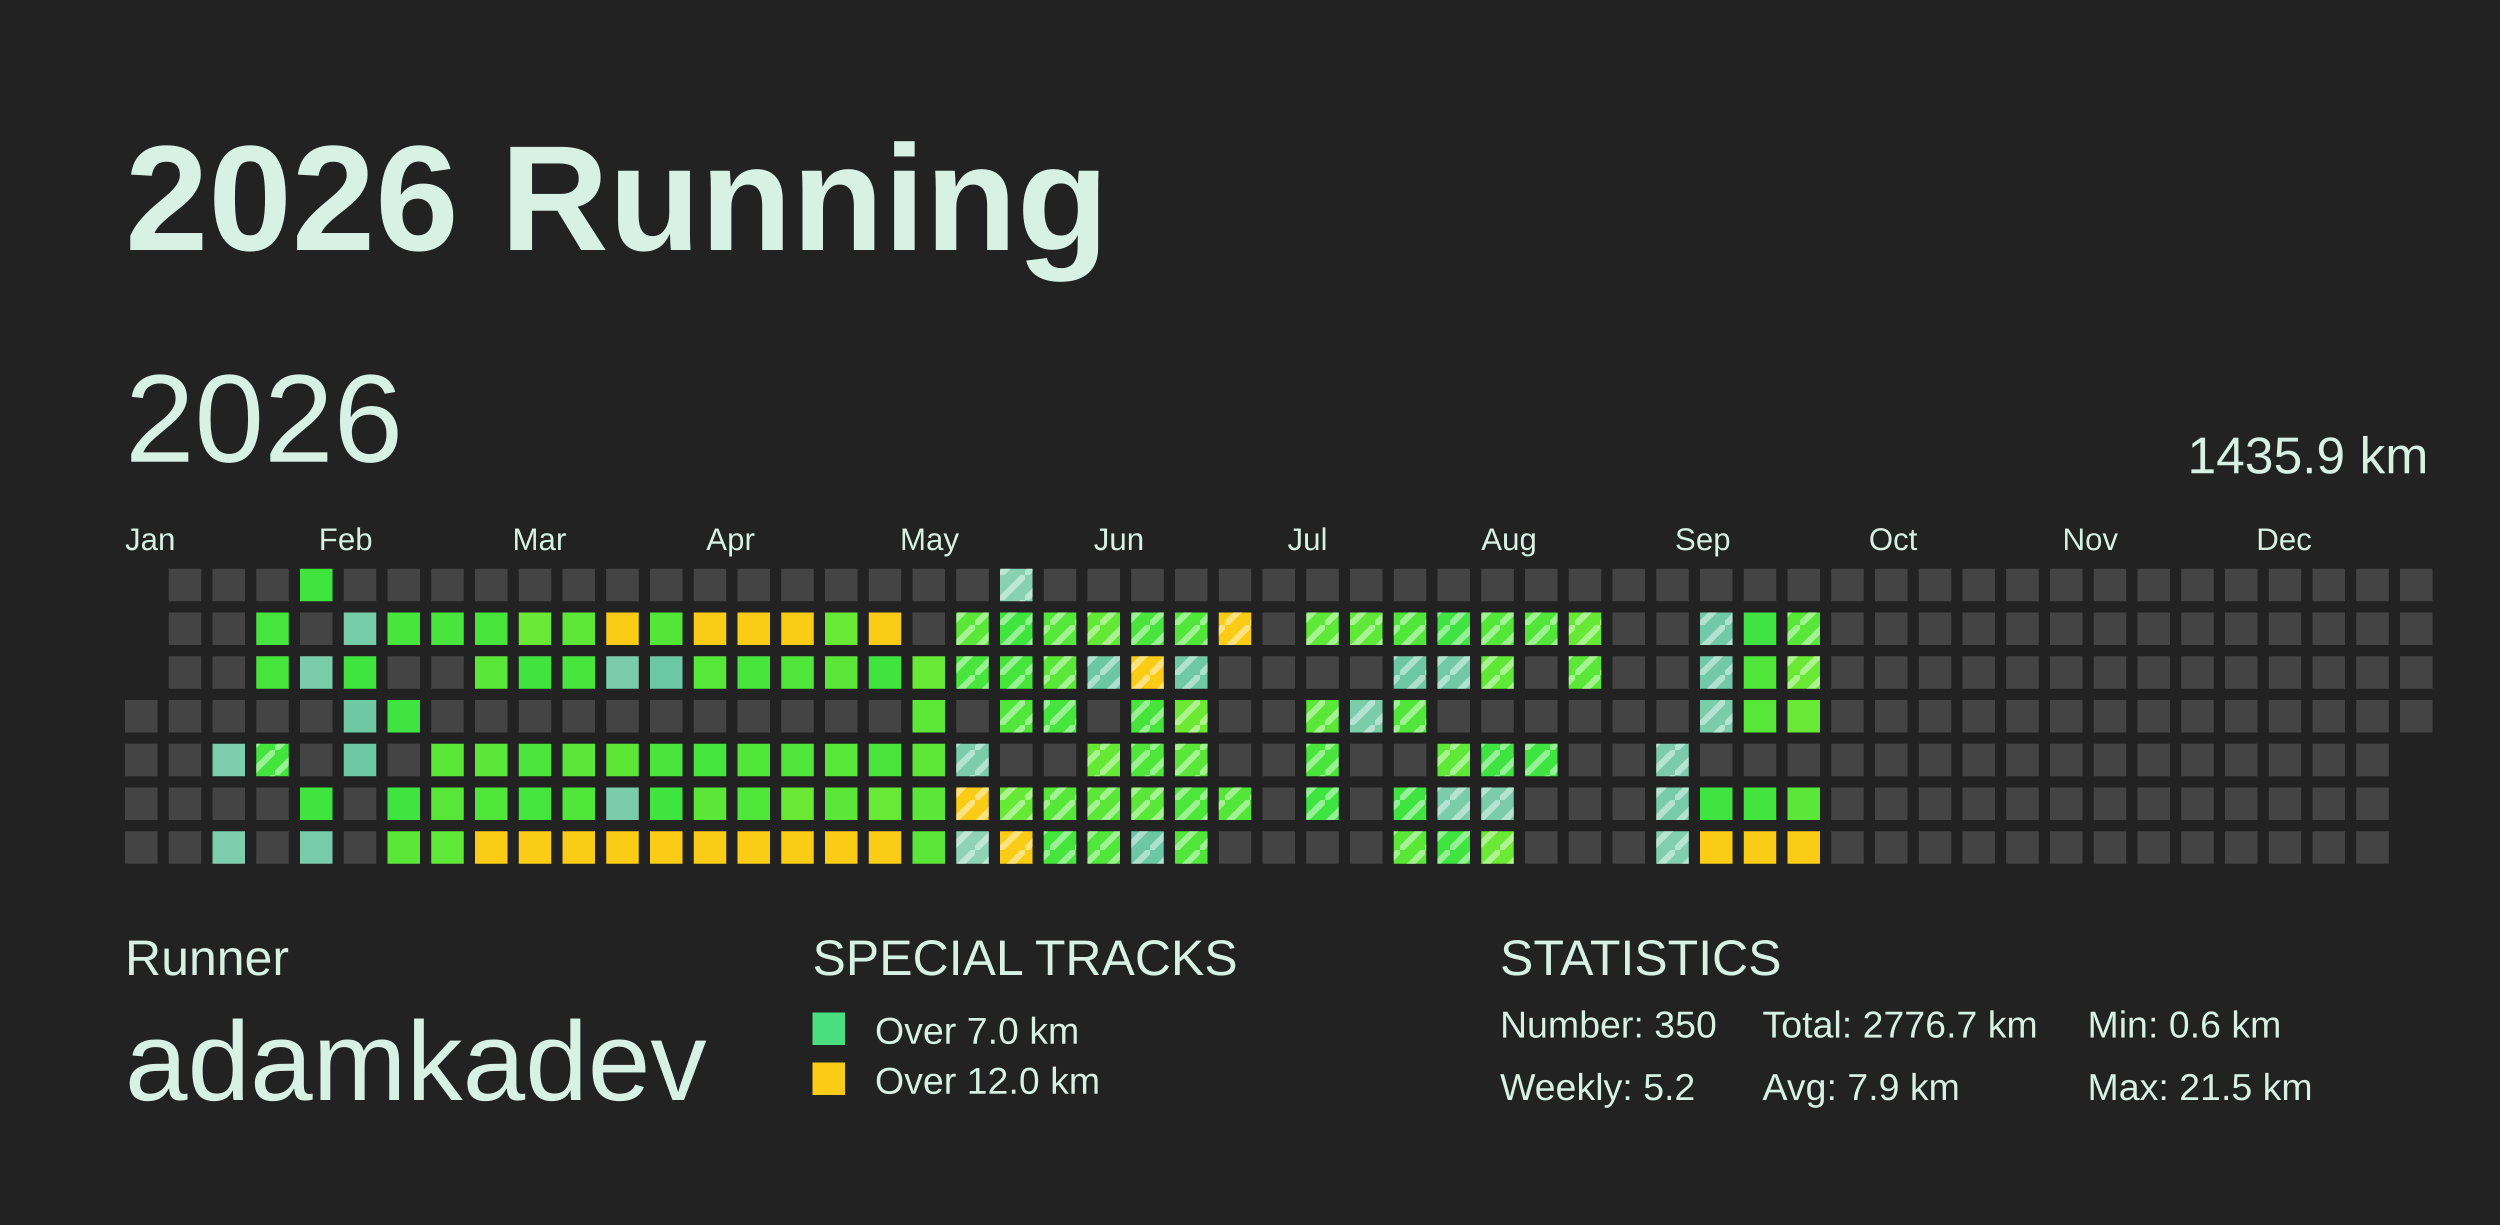
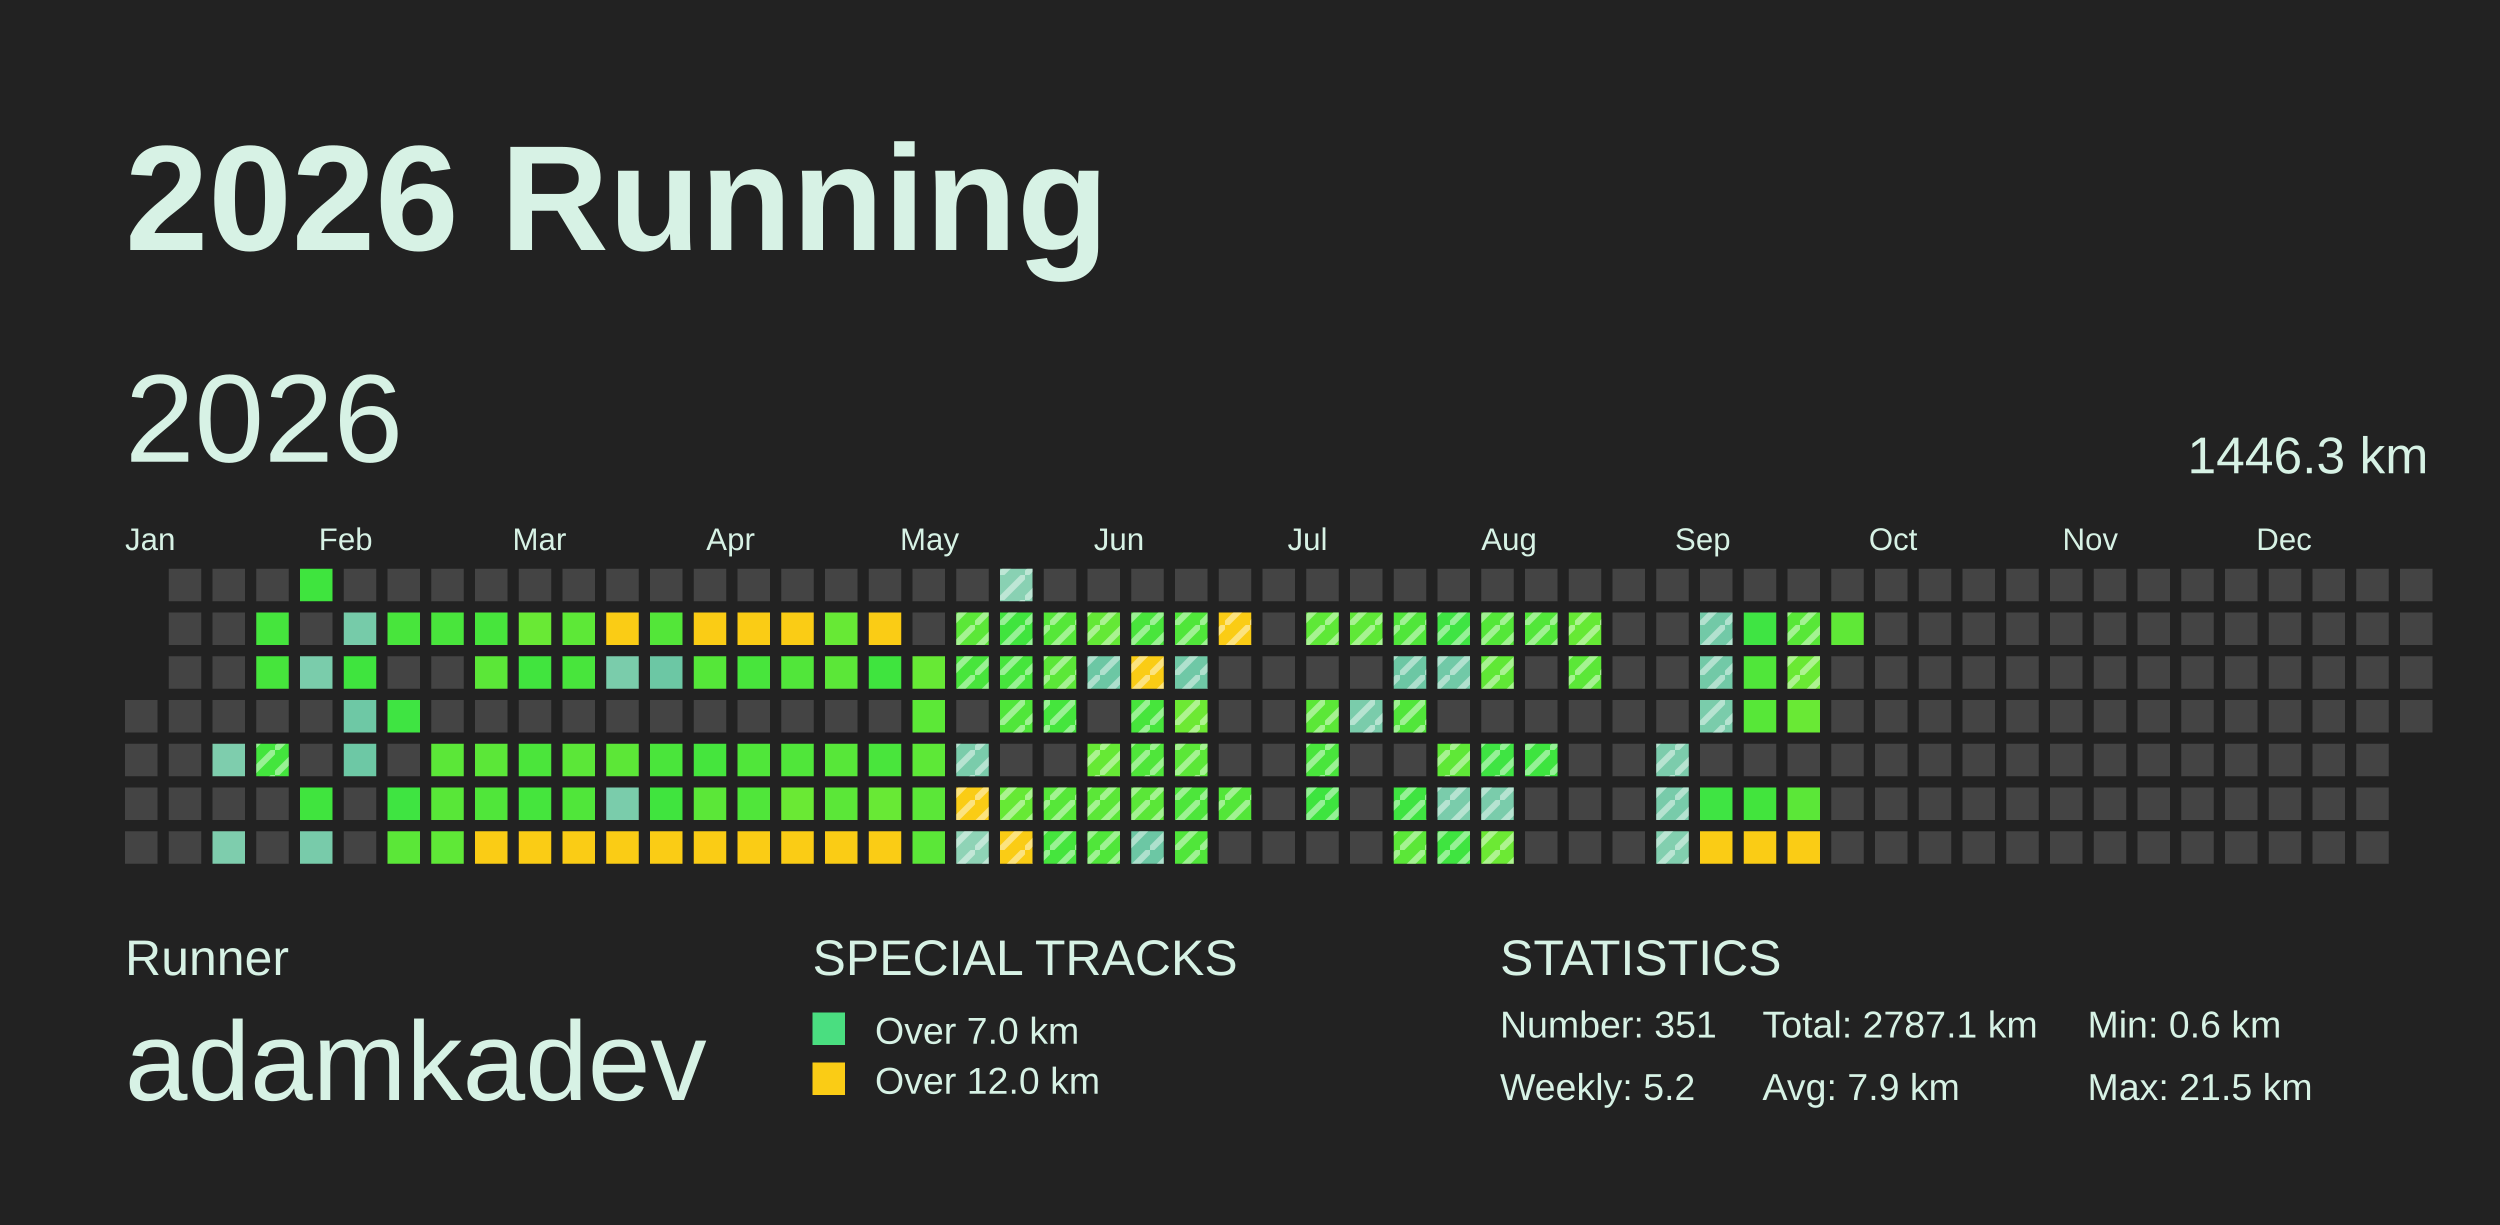
<svg xmlns="http://www.w3.org/2000/svg" baseProfile="full" height="98mm" version="1.1" viewBox="0,0,200,98" width="200mm">
  <defs>
    <pattern height="2" id="indoor-stripe" patternUnits="userSpaceOnUse" width="2">
      <line stroke="white" stroke-opacity="0.45" stroke-width="0.5" x1="0" x2="2" y1="2" y2="0" />
    </pattern>
  </defs>
  <rect fill="#222222" height="98" width="200" x="0" y="0" />
  <text fill="#D7F2E5" style="font-size:12px; font-family:Arial; font-weight:bold;" x="10" y="20">2026 Running</text>
  <text fill="#D7F2E5" style="font-size:4px; font-family:Arial" x="10" y="78">Runner</text>
  <text fill="#D7F2E5" style="font-size:9px; font-family:Arial" x="10" y="88">adamkadev</text>
  <text fill="#D7F2E5" style="font-size:4px; font-family:Arial" x="65" y="78">SPECIAL TRACKS</text>
  <rect fill="#4ADE80" height="2.6" width="2.6" x="65" y="81" />
  <text fill="#D7F2E5" style="font-size:3px; font-family:Arial" x="70" y="83.5">Over 7.0 km</text>
  <rect fill="#FACC15" height="2.6" width="2.6" x="65" y="85" />
  <text fill="#D7F2E5" style="font-size:3px; font-family:Arial" x="70" y="87.5">Over 12.0 km</text>
  <text fill="#D7F2E5" style="font-size:4px; font-family:Arial" x="120" y="78">STATISTICS</text>
-   <text fill="#D7F2E5" style="font-size:3px; font-family:Arial" x="120" y="83">Number: 350</text>
+   <text fill="#D7F2E5" style="font-size:3px; font-family:Arial" x="120" y="83">Number: 351</text>
  <text fill="#D7F2E5" style="font-size:3px; font-family:Arial" x="120" y="88">Weekly: 5.2</text>
-   <text fill="#D7F2E5" style="font-size:3px; font-family:Arial" x="141" y="83">Total: 2776.7 km</text>
+   <text fill="#D7F2E5" style="font-size:3px; font-family:Arial" x="141" y="83">Total: 2787.1 km</text>
  <text fill="#D7F2E5" style="font-size:3px; font-family:Arial" x="141" y="88">Avg: 7.9 km</text>
  <text fill="#D7F2E5" style="font-size:3px; font-family:Arial" x="167" y="83">Min: 0.6 km</text>
  <text fill="#D7F2E5" style="font-size:3px; font-family:Arial" x="167" y="88">Max: 21.5 km</text>
  <text dominant-baseline="hanging" fill="#D7F2E5" style="font-size:10.0px; font-family:Arial;" x="10" y="30">2026</text>
-   <text dominant-baseline="hanging" fill="#D7F2E5" style="font-size:4.125px; font-family:Arial;" x="175" y="35">1435.9 km</text>
+   <text dominant-baseline="hanging" fill="#D7F2E5" style="font-size:4.125px; font-family:Arial;" x="175" y="35">1446.3 km</text>
  <text fill="#D7F2E5" style="font-size:2.5px; font-family:Arial" x="10.0" y="44">Jan</text>
  <text fill="#D7F2E5" style="font-size:2.5px; font-family:Arial" x="25.5" y="44">Feb</text>
  <text fill="#D7F2E5" style="font-size:2.5px; font-family:Arial" x="41.0" y="44">Mar</text>
  <text fill="#D7F2E5" style="font-size:2.5px; font-family:Arial" x="56.5" y="44">Apr</text>
  <text fill="#D7F2E5" style="font-size:2.5px; font-family:Arial" x="72.0" y="44">May</text>
  <text fill="#D7F2E5" style="font-size:2.5px; font-family:Arial" x="87.5" y="44">Jun</text>
  <text fill="#D7F2E5" style="font-size:2.5px; font-family:Arial" x="103.0" y="44">Jul</text>
  <text fill="#D7F2E5" style="font-size:2.5px; font-family:Arial" x="118.5" y="44">Aug</text>
  <text fill="#D7F2E5" style="font-size:2.5px; font-family:Arial" x="134.0" y="44">Sep</text>
  <text fill="#D7F2E5" style="font-size:2.5px; font-family:Arial" x="149.5" y="44">Oct</text>
  <text fill="#D7F2E5" style="font-size:2.5px; font-family:Arial" x="165.0" y="44">Nov</text>
  <text fill="#D7F2E5" style="font-size:2.5px; font-family:Arial" x="180.5" y="44">Dec</text>
  <rect fill="#444444" height="2.6" width="2.6" x="10.0" y="56.0" />
  <rect fill="#444444" height="2.6" width="2.6" x="10.0" y="59.5" />
  <rect fill="#444444" height="2.6" width="2.6" x="10.0" y="63.0" />
  <rect fill="#444444" height="2.6" width="2.6" x="10.0" y="66.5" />
  <rect fill="#444444" height="2.6" width="2.6" x="13.5" y="45.5" />
  <rect fill="#444444" height="2.6" width="2.6" x="13.5" y="49.0" />
  <rect fill="#444444" height="2.6" width="2.6" x="13.5" y="52.5" />
  <rect fill="#444444" height="2.6" width="2.6" x="13.5" y="56.0" />
  <rect fill="#444444" height="2.6" width="2.6" x="13.5" y="59.5" />
  <rect fill="#444444" height="2.6" width="2.6" x="13.5" y="63.0" />
  <rect fill="#444444" height="2.6" width="2.6" x="13.5" y="66.5" />
  <rect fill="#444444" height="2.6" width="2.6" x="17.0" y="45.5" />
  <rect fill="#444444" height="2.6" width="2.6" x="17.0" y="49.0" />
  <rect fill="#444444" height="2.6" width="2.6" x="17.0" y="52.5" />
  <rect fill="#444444" height="2.6" width="2.6" x="17.0" y="56.0" />
  <rect fill="#7ecdad" height="2.6" width="2.6" x="17.0" y="59.5" />
  <rect fill="#444444" height="2.6" width="2.6" x="17.0" y="63.0" />
  <rect fill="#7ecdad" height="2.6" width="2.6" x="17.0" y="66.5" />
  <rect fill="#444444" height="2.6" width="2.6" x="20.5" y="45.5" />
  <rect fill="#45e53d" height="2.6" width="2.6" x="20.5" y="49.0" />
  <rect fill="#46e53c" height="2.6" width="2.6" x="20.5" y="52.5" />
  <rect fill="#444444" height="2.6" width="2.6" x="20.5" y="56.0" />
  <rect fill="#43e53d" height="2.6" width="2.6" x="20.5" y="59.5" />
  <rect fill="url(#indoor-stripe)" height="2.6" style="pointer-events: none;" width="2.6" x="20.5" y="59.5" />
  <rect fill="#444444" height="2.6" width="2.6" x="20.5" y="63.0" />
  <rect fill="#444444" height="2.6" width="2.6" x="20.5" y="66.5" />
  <rect fill="#3fe43e" height="2.6" width="2.6" x="24.0" y="45.5" />
  <rect fill="#444444" height="2.6" width="2.6" x="24.0" y="49.0" />
  <rect fill="#7accab" height="2.6" width="2.6" x="24.0" y="52.5" />
  <rect fill="#444444" height="2.6" width="2.6" x="24.0" y="56.0" />
  <rect fill="#444444" height="2.6" width="2.6" x="24.0" y="59.5" />
  <rect fill="#40e43e" height="2.6" width="2.6" x="24.0" y="63.0" />
  <rect fill="#78cbaa" height="2.6" width="2.6" x="24.0" y="66.5" />
  <rect fill="#444444" height="2.6" width="2.6" x="27.5" y="45.5" />
  <rect fill="#76cba9" height="2.6" width="2.6" x="27.5" y="49.0" />
  <rect fill="#3fe43e" height="2.6" width="2.6" x="27.5" y="52.5" />
  <rect fill="#6ec8a5" height="2.6" width="2.6" x="27.5" y="56.0" />
  <rect fill="#6dc8a5" height="2.6" width="2.6" x="27.5" y="59.5" />
  <rect fill="#444444" height="2.6" width="2.6" x="27.5" y="63.0" />
  <rect fill="#444444" height="2.6" width="2.6" x="27.5" y="66.5" />
  <rect fill="#444444" height="2.6" width="2.6" x="31.0" y="45.5" />
  <rect fill="#48e53c" height="2.6" width="2.6" x="31.0" y="49.0" />
  <rect fill="#444444" height="2.6" width="2.6" x="31.0" y="52.5" />
  <rect fill="#3fe442" height="2.6" width="2.6" x="31.0" y="56.0" />
  <rect fill="#444444" height="2.6" width="2.6" x="31.0" y="59.5" />
  <rect fill="#3fe441" height="2.6" width="2.6" x="31.0" y="63.0" />
  <rect fill="#5be738" height="2.6" width="2.6" x="31.0" y="66.5" />
  <rect fill="#444444" height="2.6" width="2.6" x="34.5" y="45.5" />
  <rect fill="#49e53c" height="2.6" width="2.6" x="34.5" y="49.0" />
  <rect fill="#444444" height="2.6" width="2.6" x="34.5" y="52.5" />
  <rect fill="#444444" height="2.6" width="2.6" x="34.5" y="56.0" />
  <rect fill="#5be738" height="2.6" width="2.6" x="34.5" y="59.5" />
  <rect fill="#58e738" height="2.6" width="2.6" x="34.5" y="63.0" />
  <rect fill="#5fe837" height="2.6" width="2.6" x="34.5" y="66.5" />
  <rect fill="#444444" height="2.6" width="2.6" x="38.0" y="45.5" />
  <rect fill="#47e53c" height="2.6" width="2.6" x="38.0" y="49.0" />
  <rect fill="#5be738" height="2.6" width="2.6" x="38.0" y="52.5" />
  <rect fill="#444444" height="2.6" width="2.6" x="38.0" y="56.0" />
  <rect fill="#5be738" height="2.6" width="2.6" x="38.0" y="59.5" />
  <rect fill="#50e63a" height="2.6" width="2.6" x="38.0" y="63.0" />
  <rect fill="#FACC15" height="2.6" width="2.6" x="38.0" y="66.5" />
  <rect fill="#444444" height="2.6" width="2.6" x="41.5" y="45.5" />
  <rect fill="#69e935" height="2.6" width="2.6" x="41.5" y="49.0" />
  <rect fill="#41e43e" height="2.6" width="2.6" x="41.5" y="52.5" />
  <rect fill="#444444" height="2.6" width="2.6" x="41.5" y="56.0" />
  <rect fill="#4be53b" height="2.6" width="2.6" x="41.5" y="59.5" />
  <rect fill="#45e53d" height="2.6" width="2.6" x="41.5" y="63.0" />
  <rect fill="#FACC15" height="2.6" width="2.6" x="41.5" y="66.5" />
  <rect fill="#444444" height="2.6" width="2.6" x="45.0" y="45.5" />
  <rect fill="#5de837" height="2.6" width="2.6" x="45.0" y="49.0" />
  <rect fill="#48e53c" height="2.6" width="2.6" x="45.0" y="52.5" />
  <rect fill="#444444" height="2.6" width="2.6" x="45.0" y="56.0" />
  <rect fill="#5be738" height="2.6" width="2.6" x="45.0" y="59.5" />
  <rect fill="#50e63a" height="2.6" width="2.6" x="45.0" y="63.0" />
  <rect fill="#FACC15" height="2.6" width="2.6" x="45.0" y="66.5" />
  <rect fill="#444444" height="2.6" width="2.6" x="48.5" y="45.5" />
  <rect fill="#FACC15" height="2.6" width="2.6" x="48.5" y="49.0" />
  <rect fill="#7accab" height="2.6" width="2.6" x="48.5" y="52.5" />
  <rect fill="#444444" height="2.6" width="2.6" x="48.5" y="56.0" />
  <rect fill="#5ce737" height="2.6" width="2.6" x="48.5" y="59.5" />
  <rect fill="#7accab" height="2.6" width="2.6" x="48.5" y="63.0" />
  <rect fill="#FACC15" height="2.6" width="2.6" x="48.5" y="66.5" />
  <rect fill="#444444" height="2.6" width="2.6" x="52.0" y="45.5" />
  <rect fill="#53e639" height="2.6" width="2.6" x="52.0" y="49.0" />
  <rect fill="#6cc7a4" height="2.6" width="2.6" x="52.0" y="52.5" />
  <rect fill="#444444" height="2.6" width="2.6" x="52.0" y="56.0" />
  <rect fill="#4ae53b" height="2.6" width="2.6" x="52.0" y="59.5" />
  <rect fill="#40e43e" height="2.6" width="2.6" x="52.0" y="63.0" />
  <rect fill="#FACC15" height="2.6" width="2.6" x="52.0" y="66.5" />
  <rect fill="#444444" height="2.6" width="2.6" x="55.5" y="45.5" />
  <rect fill="#FACC15" height="2.6" width="2.6" x="55.5" y="49.0" />
  <rect fill="#55e739" height="2.6" width="2.6" x="55.5" y="52.5" />
  <rect fill="#444444" height="2.6" width="2.6" x="55.5" y="56.0" />
  <rect fill="#45e53d" height="2.6" width="2.6" x="55.5" y="59.5" />
  <rect fill="#5be738" height="2.6" width="2.6" x="55.5" y="63.0" />
  <rect fill="#FACC15" height="2.6" width="2.6" x="55.5" y="66.5" />
  <rect fill="#444444" height="2.6" width="2.6" x="59.0" y="45.5" />
  <rect fill="#FACC15" height="2.6" width="2.6" x="59.0" y="49.0" />
  <rect fill="#48e53c" height="2.6" width="2.6" x="59.0" y="52.5" />
  <rect fill="#444444" height="2.6" width="2.6" x="59.0" y="56.0" />
  <rect fill="#50e63a" height="2.6" width="2.6" x="59.0" y="59.5" />
  <rect fill="#50e63a" height="2.6" width="2.6" x="59.0" y="63.0" />
  <rect fill="#FACC15" height="2.6" width="2.6" x="59.0" y="66.5" />
  <rect fill="#444444" height="2.6" width="2.6" x="62.5" y="45.5" />
  <rect fill="#FACC15" height="2.6" width="2.6" x="62.5" y="49.0" />
  <rect fill="#51e63a" height="2.6" width="2.6" x="62.5" y="52.5" />
  <rect fill="#444444" height="2.6" width="2.6" x="62.5" y="56.0" />
  <rect fill="#50e63a" height="2.6" width="2.6" x="62.5" y="59.5" />
  <rect fill="#6ae934" height="2.6" width="2.6" x="62.5" y="63.0" />
  <rect fill="#FACC15" height="2.6" width="2.6" x="62.5" y="66.5" />
  <rect fill="#444444" height="2.6" width="2.6" x="66.0" y="45.5" />
  <rect fill="#67e935" height="2.6" width="2.6" x="66.0" y="49.0" />
  <rect fill="#5be738" height="2.6" width="2.6" x="66.0" y="52.5" />
  <rect fill="#444444" height="2.6" width="2.6" x="66.0" y="56.0" />
  <rect fill="#57e739" height="2.6" width="2.6" x="66.0" y="59.5" />
  <rect fill="#5be738" height="2.6" width="2.6" x="66.0" y="63.0" />
  <rect fill="#FACC15" height="2.6" width="2.6" x="66.0" y="66.5" />
  <rect fill="#444444" height="2.6" width="2.6" x="69.5" y="45.5" />
  <rect fill="#FACC15" height="2.6" width="2.6" x="69.5" y="49.0" />
  <rect fill="#3fe43e" height="2.6" width="2.6" x="69.5" y="52.5" />
  <rect fill="#444444" height="2.6" width="2.6" x="69.5" y="56.0" />
  <rect fill="#49e53c" height="2.6" width="2.6" x="69.5" y="59.5" />
  <rect fill="#68e935" height="2.6" width="2.6" x="69.5" y="63.0" />
  <rect fill="#FACC15" height="2.6" width="2.6" x="69.5" y="66.5" />
  <rect fill="#444444" height="2.6" width="2.6" x="73.0" y="45.5" />
  <rect fill="#444444" height="2.6" width="2.6" x="73.0" y="49.0" />
  <rect fill="#67e935" height="2.6" width="2.6" x="73.0" y="52.5" />
  <rect fill="#5ce837" height="2.6" width="2.6" x="73.0" y="56.0" />
  <rect fill="#5de837" height="2.6" width="2.6" x="73.0" y="59.5" />
  <rect fill="#5be738" height="2.6" width="2.6" x="73.0" y="63.0" />
  <rect fill="#5be738" height="2.6" width="2.6" x="73.0" y="66.5" />
  <rect fill="#444444" height="2.6" width="2.6" x="76.5" y="45.5" />
  <rect fill="#5be738" height="2.6" width="2.6" x="76.5" y="49.0" />
  <rect fill="url(#indoor-stripe)" height="2.6" style="pointer-events: none;" width="2.6" x="76.5" y="49.0" />
  <rect fill="#48e53c" height="2.6" width="2.6" x="76.5" y="52.5" />
  <rect fill="url(#indoor-stripe)" height="2.6" style="pointer-events: none;" width="2.6" x="76.5" y="52.5" />
  <rect fill="#444444" height="2.6" width="2.6" x="76.5" y="56.0" />
  <rect fill="#7accab" height="2.6" width="2.6" x="76.5" y="59.5" />
  <rect fill="url(#indoor-stripe)" height="2.6" style="pointer-events: none;" width="2.6" x="76.5" y="59.5" />
  <rect fill="#FACC15" height="2.6" width="2.6" x="76.5" y="63.0" />
  <rect fill="url(#indoor-stripe)" height="2.6" style="pointer-events: none;" width="2.6" x="76.5" y="63.0" />
  <rect fill="#8fd3b6" height="2.6" width="2.6" x="76.5" y="66.5" />
  <rect fill="url(#indoor-stripe)" height="2.6" style="pointer-events: none;" width="2.6" x="76.5" y="66.5" />
  <rect fill="#89d1b3" height="2.6" width="2.6" x="80.0" y="45.5" />
  <rect fill="url(#indoor-stripe)" height="2.6" style="pointer-events: none;" width="2.6" x="80.0" y="45.5" />
  <rect fill="#40e43e" height="2.6" width="2.6" x="80.0" y="49.0" />
  <rect fill="url(#indoor-stripe)" height="2.6" style="pointer-events: none;" width="2.6" x="80.0" y="49.0" />
  <rect fill="#46e53c" height="2.6" width="2.6" x="80.0" y="52.5" />
  <rect fill="url(#indoor-stripe)" height="2.6" style="pointer-events: none;" width="2.6" x="80.0" y="52.5" />
  <rect fill="#50e63a" height="2.6" width="2.6" x="80.0" y="56.0" />
  <rect fill="url(#indoor-stripe)" height="2.6" style="pointer-events: none;" width="2.6" x="80.0" y="56.0" />
  <rect fill="#444444" height="2.6" width="2.6" x="80.0" y="59.5" />
  <rect fill="#66e935" height="2.6" width="2.6" x="80.0" y="63.0" />
  <rect fill="url(#indoor-stripe)" height="2.6" style="pointer-events: none;" width="2.6" x="80.0" y="63.0" />
  <rect fill="#FACC15" height="2.6" width="2.6" x="80.0" y="66.5" />
  <rect fill="url(#indoor-stripe)" height="2.6" style="pointer-events: none;" width="2.6" x="80.0" y="66.5" />
  <rect fill="#444444" height="2.6" width="2.6" x="83.5" y="45.5" />
  <rect fill="#55e739" height="2.6" width="2.6" x="83.5" y="49.0" />
  <rect fill="url(#indoor-stripe)" height="2.6" style="pointer-events: none;" width="2.6" x="83.5" y="49.0" />
  <rect fill="#5be738" height="2.6" width="2.6" x="83.5" y="52.5" />
  <rect fill="url(#indoor-stripe)" height="2.6" style="pointer-events: none;" width="2.6" x="83.5" y="52.5" />
  <rect fill="#45e53d" height="2.6" width="2.6" x="83.5" y="56.0" />
  <rect fill="url(#indoor-stripe)" height="2.6" style="pointer-events: none;" width="2.6" x="83.5" y="56.0" />
  <rect fill="#444444" height="2.6" width="2.6" x="83.5" y="59.5" />
  <rect fill="#56e739" height="2.6" width="2.6" x="83.5" y="63.0" />
  <rect fill="url(#indoor-stripe)" height="2.6" style="pointer-events: none;" width="2.6" x="83.5" y="63.0" />
  <rect fill="#45e53d" height="2.6" width="2.6" x="83.5" y="66.5" />
  <rect fill="url(#indoor-stripe)" height="2.6" style="pointer-events: none;" width="2.6" x="83.5" y="66.5" />
  <rect fill="#444444" height="2.6" width="2.6" x="87.0" y="45.5" />
  <rect fill="#64e836" height="2.6" width="2.6" x="87.0" y="49.0" />
  <rect fill="url(#indoor-stripe)" height="2.6" style="pointer-events: none;" width="2.6" x="87.0" y="49.0" />
  <rect fill="#6cc7a4" height="2.6" width="2.6" x="87.0" y="52.5" />
  <rect fill="url(#indoor-stripe)" height="2.6" style="pointer-events: none;" width="2.6" x="87.0" y="52.5" />
  <rect fill="#444444" height="2.6" width="2.6" x="87.0" y="56.0" />
  <rect fill="#66e935" height="2.6" width="2.6" x="87.0" y="59.5" />
  <rect fill="url(#indoor-stripe)" height="2.6" style="pointer-events: none;" width="2.6" x="87.0" y="59.5" />
  <rect fill="#5be738" height="2.6" width="2.6" x="87.0" y="63.0" />
  <rect fill="url(#indoor-stripe)" height="2.6" style="pointer-events: none;" width="2.6" x="87.0" y="63.0" />
  <rect fill="#50e63a" height="2.6" width="2.6" x="87.0" y="66.5" />
  <rect fill="url(#indoor-stripe)" height="2.6" style="pointer-events: none;" width="2.6" x="87.0" y="66.5" />
  <rect fill="#444444" height="2.6" width="2.6" x="90.5" y="45.5" />
  <rect fill="#49e53c" height="2.6" width="2.6" x="90.5" y="49.0" />
  <rect fill="url(#indoor-stripe)" height="2.6" style="pointer-events: none;" width="2.6" x="90.5" y="49.0" />
  <rect fill="#FACC15" height="2.6" width="2.6" x="90.5" y="52.5" />
  <rect fill="url(#indoor-stripe)" height="2.6" style="pointer-events: none;" width="2.6" x="90.5" y="52.5" />
  <rect fill="#47e53c" height="2.6" width="2.6" x="90.5" y="56.0" />
  <rect fill="url(#indoor-stripe)" height="2.6" style="pointer-events: none;" width="2.6" x="90.5" y="56.0" />
  <rect fill="#4fe63a" height="2.6" width="2.6" x="90.5" y="59.5" />
  <rect fill="url(#indoor-stripe)" height="2.6" style="pointer-events: none;" width="2.6" x="90.5" y="59.5" />
  <rect fill="#5ae738" height="2.6" width="2.6" x="90.5" y="63.0" />
  <rect fill="url(#indoor-stripe)" height="2.6" style="pointer-events: none;" width="2.6" x="90.5" y="63.0" />
  <rect fill="#6cc7a4" height="2.6" width="2.6" x="90.5" y="66.5" />
  <rect fill="url(#indoor-stripe)" height="2.6" style="pointer-events: none;" width="2.6" x="90.5" y="66.5" />
  <rect fill="#444444" height="2.6" width="2.6" x="94.0" y="45.5" />
  <rect fill="#50e63a" height="2.6" width="2.6" x="94.0" y="49.0" />
  <rect fill="url(#indoor-stripe)" height="2.6" style="pointer-events: none;" width="2.6" x="94.0" y="49.0" />
  <rect fill="#6fc8a6" height="2.6" width="2.6" x="94.0" y="52.5" />
  <rect fill="url(#indoor-stripe)" height="2.6" style="pointer-events: none;" width="2.6" x="94.0" y="52.5" />
  <rect fill="#6de934" height="2.6" width="2.6" x="94.0" y="56.0" />
  <rect fill="url(#indoor-stripe)" height="2.6" style="pointer-events: none;" width="2.6" x="94.0" y="56.0" />
  <rect fill="#5be738" height="2.6" width="2.6" x="94.0" y="59.5" />
  <rect fill="url(#indoor-stripe)" height="2.6" style="pointer-events: none;" width="2.6" x="94.0" y="59.5" />
  <rect fill="#4de63b" height="2.6" width="2.6" x="94.0" y="63.0" />
  <rect fill="url(#indoor-stripe)" height="2.6" style="pointer-events: none;" width="2.6" x="94.0" y="63.0" />
  <rect fill="#50e63a" height="2.6" width="2.6" x="94.0" y="66.5" />
  <rect fill="url(#indoor-stripe)" height="2.6" style="pointer-events: none;" width="2.6" x="94.0" y="66.5" />
  <rect fill="#444444" height="2.6" width="2.6" x="97.5" y="45.5" />
  <rect fill="#FACC15" height="2.6" width="2.6" x="97.5" y="49.0" />
  <rect fill="url(#indoor-stripe)" height="2.6" style="pointer-events: none;" width="2.6" x="97.5" y="49.0" />
  <rect fill="#444444" height="2.6" width="2.6" x="97.5" y="52.5" />
  <rect fill="#444444" height="2.6" width="2.6" x="97.5" y="56.0" />
  <rect fill="#444444" height="2.6" width="2.6" x="97.5" y="59.5" />
  <rect fill="#53e639" height="2.6" width="2.6" x="97.5" y="63.0" />
  <rect fill="url(#indoor-stripe)" height="2.6" style="pointer-events: none;" width="2.6" x="97.5" y="63.0" />
  <rect fill="#444444" height="2.6" width="2.6" x="97.5" y="66.5" />
  <rect fill="#444444" height="2.6" width="2.6" x="101.0" y="45.5" />
  <rect fill="#444444" height="2.6" width="2.6" x="101.0" y="49.0" />
  <rect fill="#444444" height="2.6" width="2.6" x="101.0" y="52.5" />
  <rect fill="#444444" height="2.6" width="2.6" x="101.0" y="56.0" />
  <rect fill="#444444" height="2.6" width="2.6" x="101.0" y="59.5" />
  <rect fill="#444444" height="2.6" width="2.6" x="101.0" y="63.0" />
  <rect fill="#444444" height="2.6" width="2.6" x="101.0" y="66.5" />
  <rect fill="#444444" height="2.6" width="2.6" x="104.5" y="45.5" />
  <rect fill="#5ee837" height="2.6" width="2.6" x="104.5" y="49.0" />
  <rect fill="url(#indoor-stripe)" height="2.6" style="pointer-events: none;" width="2.6" x="104.5" y="49.0" />
  <rect fill="#444444" height="2.6" width="2.6" x="104.5" y="52.5" />
  <rect fill="#5be737" height="2.6" width="2.6" x="104.5" y="56.0" />
  <rect fill="url(#indoor-stripe)" height="2.6" style="pointer-events: none;" width="2.6" x="104.5" y="56.0" />
  <rect fill="#49e53c" height="2.6" width="2.6" x="104.5" y="59.5" />
  <rect fill="url(#indoor-stripe)" height="2.6" style="pointer-events: none;" width="2.6" x="104.5" y="59.5" />
  <rect fill="#3ee43f" height="2.6" width="2.6" x="104.5" y="63.0" />
  <rect fill="url(#indoor-stripe)" height="2.6" style="pointer-events: none;" width="2.6" x="104.5" y="63.0" />
  <rect fill="#444444" height="2.6" width="2.6" x="104.5" y="66.5" />
  <rect fill="#444444" height="2.6" width="2.6" x="108.0" y="45.5" />
  <rect fill="#5fe837" height="2.6" width="2.6" x="108.0" y="49.0" />
  <rect fill="url(#indoor-stripe)" height="2.6" style="pointer-events: none;" width="2.6" x="108.0" y="49.0" />
  <rect fill="#444444" height="2.6" width="2.6" x="108.0" y="52.5" />
  <rect fill="#7accab" height="2.6" width="2.6" x="108.0" y="56.0" />
  <rect fill="url(#indoor-stripe)" height="2.6" style="pointer-events: none;" width="2.6" x="108.0" y="56.0" />
  <rect fill="#444444" height="2.6" width="2.6" x="108.0" y="59.5" />
  <rect fill="#444444" height="2.6" width="2.6" x="108.0" y="63.0" />
  <rect fill="#444444" height="2.6" width="2.6" x="108.0" y="66.5" />
  <rect fill="#444444" height="2.6" width="2.6" x="111.5" y="45.5" />
  <rect fill="#50e63a" height="2.6" width="2.6" x="111.5" y="49.0" />
  <rect fill="url(#indoor-stripe)" height="2.6" style="pointer-events: none;" width="2.6" x="111.5" y="49.0" />
  <rect fill="#6cc7a4" height="2.6" width="2.6" x="111.5" y="52.5" />
  <rect fill="url(#indoor-stripe)" height="2.6" style="pointer-events: none;" width="2.6" x="111.5" y="52.5" />
  <rect fill="#51e63a" height="2.6" width="2.6" x="111.5" y="56.0" />
  <rect fill="url(#indoor-stripe)" height="2.6" style="pointer-events: none;" width="2.6" x="111.5" y="56.0" />
  <rect fill="#444444" height="2.6" width="2.6" x="111.5" y="59.5" />
  <rect fill="#3fe441" height="2.6" width="2.6" x="111.5" y="63.0" />
  <rect fill="url(#indoor-stripe)" height="2.6" style="pointer-events: none;" width="2.6" x="111.5" y="63.0" />
  <rect fill="#5be738" height="2.6" width="2.6" x="111.5" y="66.5" />
  <rect fill="url(#indoor-stripe)" height="2.6" style="pointer-events: none;" width="2.6" x="111.5" y="66.5" />
  <rect fill="#444444" height="2.6" width="2.6" x="115.0" y="45.5" />
  <rect fill="#3fe443" height="2.6" width="2.6" x="115.0" y="49.0" />
  <rect fill="url(#indoor-stripe)" height="2.6" style="pointer-events: none;" width="2.6" x="115.0" y="49.0" />
  <rect fill="#71c9a7" height="2.6" width="2.6" x="115.0" y="52.5" />
  <rect fill="url(#indoor-stripe)" height="2.6" style="pointer-events: none;" width="2.6" x="115.0" y="52.5" />
  <rect fill="#444444" height="2.6" width="2.6" x="115.0" y="56.0" />
  <rect fill="#5fe837" height="2.6" width="2.6" x="115.0" y="59.5" />
  <rect fill="url(#indoor-stripe)" height="2.6" style="pointer-events: none;" width="2.6" x="115.0" y="59.5" />
  <rect fill="#7accab" height="2.6" width="2.6" x="115.0" y="63.0" />
  <rect fill="url(#indoor-stripe)" height="2.6" style="pointer-events: none;" width="2.6" x="115.0" y="63.0" />
  <rect fill="#3fe440" height="2.6" width="2.6" x="115.0" y="66.5" />
  <rect fill="url(#indoor-stripe)" height="2.6" style="pointer-events: none;" width="2.6" x="115.0" y="66.5" />
  <rect fill="#444444" height="2.6" width="2.6" x="118.5" y="45.5" />
  <rect fill="#54e739" height="2.6" width="2.6" x="118.5" y="49.0" />
  <rect fill="url(#indoor-stripe)" height="2.6" style="pointer-events: none;" width="2.6" x="118.5" y="49.0" />
  <rect fill="#60e836" height="2.6" width="2.6" x="118.5" y="52.5" />
  <rect fill="url(#indoor-stripe)" height="2.6" style="pointer-events: none;" width="2.6" x="118.5" y="52.5" />
  <rect fill="#444444" height="2.6" width="2.6" x="118.5" y="56.0" />
  <rect fill="#3fe443" height="2.6" width="2.6" x="118.5" y="59.5" />
  <rect fill="url(#indoor-stripe)" height="2.6" style="pointer-events: none;" width="2.6" x="118.5" y="59.5" />
  <rect fill="#7accab" height="2.6" width="2.6" x="118.5" y="63.0" />
  <rect fill="url(#indoor-stripe)" height="2.6" style="pointer-events: none;" width="2.6" x="118.5" y="63.0" />
  <rect fill="#6ce934" height="2.6" width="2.6" x="118.5" y="66.5" />
  <rect fill="url(#indoor-stripe)" height="2.6" style="pointer-events: none;" width="2.6" x="118.5" y="66.5" />
  <rect fill="#444444" height="2.6" width="2.6" x="122.0" y="45.5" />
  <rect fill="#52e63a" height="2.6" width="2.6" x="122.0" y="49.0" />
  <rect fill="url(#indoor-stripe)" height="2.6" style="pointer-events: none;" width="2.6" x="122.0" y="49.0" />
  <rect fill="#444444" height="2.6" width="2.6" x="122.0" y="52.5" />
  <rect fill="#444444" height="2.6" width="2.6" x="122.0" y="56.0" />
  <rect fill="#3ee43f" height="2.6" width="2.6" x="122.0" y="59.5" />
  <rect fill="url(#indoor-stripe)" height="2.6" style="pointer-events: none;" width="2.6" x="122.0" y="59.5" />
  <rect fill="#444444" height="2.6" width="2.6" x="122.0" y="63.0" />
  <rect fill="#444444" height="2.6" width="2.6" x="122.0" y="66.5" />
  <rect fill="#444444" height="2.6" width="2.6" x="125.5" y="45.5" />
  <rect fill="#66e935" height="2.6" width="2.6" x="125.5" y="49.0" />
  <rect fill="url(#indoor-stripe)" height="2.6" style="pointer-events: none;" width="2.6" x="125.5" y="49.0" />
  <rect fill="#5be738" height="2.6" width="2.6" x="125.5" y="52.5" />
  <rect fill="url(#indoor-stripe)" height="2.6" style="pointer-events: none;" width="2.6" x="125.5" y="52.5" />
  <rect fill="#444444" height="2.6" width="2.6" x="125.5" y="56.0" />
  <rect fill="#444444" height="2.6" width="2.6" x="125.5" y="59.5" />
  <rect fill="#444444" height="2.6" width="2.6" x="125.5" y="63.0" />
  <rect fill="#444444" height="2.6" width="2.6" x="125.5" y="66.5" />
  <rect fill="#444444" height="2.6" width="2.6" x="129.0" y="45.5" />
  <rect fill="#444444" height="2.6" width="2.6" x="129.0" y="49.0" />
  <rect fill="#444444" height="2.6" width="2.6" x="129.0" y="52.5" />
  <rect fill="#444444" height="2.6" width="2.6" x="129.0" y="56.0" />
  <rect fill="#444444" height="2.6" width="2.6" x="129.0" y="59.5" />
  <rect fill="#444444" height="2.6" width="2.6" x="129.0" y="63.0" />
  <rect fill="#444444" height="2.6" width="2.6" x="129.0" y="66.5" />
  <rect fill="#444444" height="2.6" width="2.6" x="132.5" y="45.5" />
  <rect fill="#444444" height="2.6" width="2.6" x="132.5" y="49.0" />
  <rect fill="#444444" height="2.6" width="2.6" x="132.5" y="52.5" />
  <rect fill="#444444" height="2.6" width="2.6" x="132.5" y="56.0" />
  <rect fill="#7cccac" height="2.6" width="2.6" x="132.5" y="59.5" />
  <rect fill="url(#indoor-stripe)" height="2.6" style="pointer-events: none;" width="2.6" x="132.5" y="59.5" />
  <rect fill="#78cbaa" height="2.6" width="2.6" x="132.5" y="63.0" />
  <rect fill="url(#indoor-stripe)" height="2.6" style="pointer-events: none;" width="2.6" x="132.5" y="63.0" />
  <rect fill="#82cfaf" height="2.6" width="2.6" x="132.5" y="66.5" />
  <rect fill="url(#indoor-stripe)" height="2.6" style="pointer-events: none;" width="2.6" x="132.5" y="66.5" />
  <rect fill="#444444" height="2.6" width="2.6" x="136.0" y="45.5" />
  <rect fill="#72c9a7" height="2.6" width="2.6" x="136.0" y="49.0" />
  <rect fill="url(#indoor-stripe)" height="2.6" style="pointer-events: none;" width="2.6" x="136.0" y="49.0" />
  <rect fill="#72c9a7" height="2.6" width="2.6" x="136.0" y="52.5" />
  <rect fill="url(#indoor-stripe)" height="2.6" style="pointer-events: none;" width="2.6" x="136.0" y="52.5" />
  <rect fill="#7accab" height="2.6" width="2.6" x="136.0" y="56.0" />
  <rect fill="url(#indoor-stripe)" height="2.6" style="pointer-events: none;" width="2.6" x="136.0" y="56.0" />
  <rect fill="#444444" height="2.6" width="2.6" x="136.0" y="59.5" />
  <rect fill="#3fe443" height="2.6" width="2.6" x="136.0" y="63.0" />
  <rect fill="#FACC15" height="2.6" width="2.6" x="136.0" y="66.5" />
  <rect fill="#444444" height="2.6" width="2.6" x="139.5" y="45.5" />
  <rect fill="#3fe443" height="2.6" width="2.6" x="139.5" y="49.0" />
  <rect fill="#50e63a" height="2.6" width="2.6" x="139.5" y="52.5" />
  <rect fill="#57e738" height="2.6" width="2.6" x="139.5" y="56.0" />
  <rect fill="#444444" height="2.6" width="2.6" x="139.5" y="59.5" />
  <rect fill="#42e43d" height="2.6" width="2.6" x="139.5" y="63.0" />
  <rect fill="#FACC15" height="2.6" width="2.6" x="139.5" y="66.5" />
  <rect fill="#444444" height="2.6" width="2.6" x="143.0" y="45.5" />
  <rect fill="#58e738" height="2.6" width="2.6" x="143.0" y="49.0" />
  <rect fill="url(#indoor-stripe)" height="2.6" style="pointer-events: none;" width="2.6" x="143.0" y="49.0" />
  <rect fill="#6ae934" height="2.6" width="2.6" x="143.0" y="52.5" />
  <rect fill="url(#indoor-stripe)" height="2.6" style="pointer-events: none;" width="2.6" x="143.0" y="52.5" />
  <rect fill="#69e935" height="2.6" width="2.6" x="143.0" y="56.0" />
  <rect fill="#444444" height="2.6" width="2.6" x="143.0" y="59.5" />
  <rect fill="#5be738" height="2.6" width="2.6" x="143.0" y="63.0" />
  <rect fill="#FACC15" height="2.6" width="2.6" x="143.0" y="66.5" />
  <rect fill="#444444" height="2.6" width="2.6" x="146.5" y="45.5" />
-   <rect fill="#444444" height="2.6" width="2.6" x="146.5" y="49.0" />
+   <rect fill="#5fe837" height="2.6" width="2.6" x="146.5" y="49.0" />
  <rect fill="#444444" height="2.6" width="2.6" x="146.5" y="52.5" />
  <rect fill="#444444" height="2.6" width="2.6" x="146.5" y="56.0" />
  <rect fill="#444444" height="2.6" width="2.6" x="146.5" y="59.5" />
  <rect fill="#444444" height="2.6" width="2.6" x="146.5" y="63.0" />
  <rect fill="#444444" height="2.6" width="2.6" x="146.5" y="66.5" />
  <rect fill="#444444" height="2.6" width="2.6" x="150.0" y="45.5" />
  <rect fill="#444444" height="2.6" width="2.6" x="150.0" y="49.0" />
  <rect fill="#444444" height="2.6" width="2.6" x="150.0" y="52.5" />
  <rect fill="#444444" height="2.6" width="2.6" x="150.0" y="56.0" />
  <rect fill="#444444" height="2.6" width="2.6" x="150.0" y="59.5" />
  <rect fill="#444444" height="2.6" width="2.6" x="150.0" y="63.0" />
  <rect fill="#444444" height="2.6" width="2.6" x="150.0" y="66.5" />
  <rect fill="#444444" height="2.6" width="2.6" x="153.5" y="45.5" />
  <rect fill="#444444" height="2.6" width="2.6" x="153.5" y="49.0" />
  <rect fill="#444444" height="2.6" width="2.6" x="153.5" y="52.5" />
  <rect fill="#444444" height="2.6" width="2.6" x="153.5" y="56.0" />
  <rect fill="#444444" height="2.6" width="2.6" x="153.5" y="59.5" />
  <rect fill="#444444" height="2.6" width="2.6" x="153.5" y="63.0" />
  <rect fill="#444444" height="2.6" width="2.6" x="153.5" y="66.5" />
  <rect fill="#444444" height="2.6" width="2.6" x="157.0" y="45.5" />
  <rect fill="#444444" height="2.6" width="2.6" x="157.0" y="49.0" />
  <rect fill="#444444" height="2.6" width="2.6" x="157.0" y="52.5" />
  <rect fill="#444444" height="2.6" width="2.6" x="157.0" y="56.0" />
  <rect fill="#444444" height="2.6" width="2.6" x="157.0" y="59.5" />
  <rect fill="#444444" height="2.6" width="2.6" x="157.0" y="63.0" />
  <rect fill="#444444" height="2.6" width="2.6" x="157.0" y="66.5" />
  <rect fill="#444444" height="2.6" width="2.6" x="160.5" y="45.5" />
  <rect fill="#444444" height="2.6" width="2.6" x="160.5" y="49.0" />
  <rect fill="#444444" height="2.6" width="2.6" x="160.5" y="52.5" />
  <rect fill="#444444" height="2.6" width="2.6" x="160.5" y="56.0" />
  <rect fill="#444444" height="2.6" width="2.6" x="160.5" y="59.5" />
  <rect fill="#444444" height="2.6" width="2.6" x="160.5" y="63.0" />
  <rect fill="#444444" height="2.6" width="2.6" x="160.5" y="66.5" />
  <rect fill="#444444" height="2.6" width="2.6" x="164.0" y="45.5" />
  <rect fill="#444444" height="2.6" width="2.6" x="164.0" y="49.0" />
  <rect fill="#444444" height="2.6" width="2.6" x="164.0" y="52.5" />
  <rect fill="#444444" height="2.6" width="2.6" x="164.0" y="56.0" />
  <rect fill="#444444" height="2.6" width="2.6" x="164.0" y="59.5" />
  <rect fill="#444444" height="2.6" width="2.6" x="164.0" y="63.0" />
  <rect fill="#444444" height="2.6" width="2.6" x="164.0" y="66.5" />
  <rect fill="#444444" height="2.6" width="2.6" x="167.5" y="45.5" />
  <rect fill="#444444" height="2.6" width="2.6" x="167.5" y="49.0" />
  <rect fill="#444444" height="2.6" width="2.6" x="167.5" y="52.5" />
  <rect fill="#444444" height="2.6" width="2.6" x="167.5" y="56.0" />
  <rect fill="#444444" height="2.6" width="2.6" x="167.5" y="59.5" />
  <rect fill="#444444" height="2.6" width="2.6" x="167.5" y="63.0" />
  <rect fill="#444444" height="2.6" width="2.6" x="167.5" y="66.5" />
  <rect fill="#444444" height="2.6" width="2.6" x="171.0" y="45.5" />
  <rect fill="#444444" height="2.6" width="2.6" x="171.0" y="49.0" />
  <rect fill="#444444" height="2.6" width="2.6" x="171.0" y="52.5" />
  <rect fill="#444444" height="2.6" width="2.6" x="171.0" y="56.0" />
  <rect fill="#444444" height="2.6" width="2.6" x="171.0" y="59.5" />
  <rect fill="#444444" height="2.6" width="2.6" x="171.0" y="63.0" />
  <rect fill="#444444" height="2.6" width="2.6" x="171.0" y="66.5" />
  <rect fill="#444444" height="2.6" width="2.6" x="174.5" y="45.5" />
  <rect fill="#444444" height="2.6" width="2.6" x="174.5" y="49.0" />
  <rect fill="#444444" height="2.6" width="2.6" x="174.5" y="52.5" />
  <rect fill="#444444" height="2.6" width="2.6" x="174.5" y="56.0" />
  <rect fill="#444444" height="2.6" width="2.6" x="174.5" y="59.5" />
  <rect fill="#444444" height="2.6" width="2.6" x="174.5" y="63.0" />
  <rect fill="#444444" height="2.6" width="2.6" x="174.5" y="66.5" />
  <rect fill="#444444" height="2.6" width="2.6" x="178.0" y="45.5" />
  <rect fill="#444444" height="2.6" width="2.6" x="178.0" y="49.0" />
  <rect fill="#444444" height="2.6" width="2.6" x="178.0" y="52.5" />
  <rect fill="#444444" height="2.6" width="2.6" x="178.0" y="56.0" />
  <rect fill="#444444" height="2.6" width="2.6" x="178.0" y="59.5" />
  <rect fill="#444444" height="2.6" width="2.6" x="178.0" y="63.0" />
  <rect fill="#444444" height="2.6" width="2.6" x="178.0" y="66.5" />
  <rect fill="#444444" height="2.6" width="2.6" x="181.5" y="45.5" />
  <rect fill="#444444" height="2.6" width="2.6" x="181.5" y="49.0" />
  <rect fill="#444444" height="2.6" width="2.6" x="181.5" y="52.5" />
  <rect fill="#444444" height="2.6" width="2.6" x="181.5" y="56.0" />
  <rect fill="#444444" height="2.6" width="2.6" x="181.5" y="59.5" />
  <rect fill="#444444" height="2.6" width="2.6" x="181.5" y="63.0" />
  <rect fill="#444444" height="2.6" width="2.6" x="181.5" y="66.5" />
  <rect fill="#444444" height="2.6" width="2.6" x="185.0" y="45.5" />
  <rect fill="#444444" height="2.6" width="2.6" x="185.0" y="49.0" />
  <rect fill="#444444" height="2.6" width="2.6" x="185.0" y="52.5" />
  <rect fill="#444444" height="2.6" width="2.6" x="185.0" y="56.0" />
  <rect fill="#444444" height="2.6" width="2.6" x="185.0" y="59.5" />
  <rect fill="#444444" height="2.6" width="2.6" x="185.0" y="63.0" />
  <rect fill="#444444" height="2.6" width="2.6" x="185.0" y="66.5" />
  <rect fill="#444444" height="2.6" width="2.6" x="188.5" y="45.5" />
  <rect fill="#444444" height="2.6" width="2.6" x="188.5" y="49.0" />
  <rect fill="#444444" height="2.6" width="2.6" x="188.5" y="52.5" />
  <rect fill="#444444" height="2.6" width="2.6" x="188.5" y="56.0" />
  <rect fill="#444444" height="2.6" width="2.6" x="188.5" y="59.5" />
  <rect fill="#444444" height="2.6" width="2.6" x="188.5" y="63.0" />
  <rect fill="#444444" height="2.6" width="2.6" x="188.5" y="66.5" />
  <rect fill="#444444" height="2.6" width="2.6" x="192.0" y="45.5" />
  <rect fill="#444444" height="2.6" width="2.6" x="192.0" y="49.0" />
  <rect fill="#444444" height="2.6" width="2.6" x="192.0" y="52.5" />
  <rect fill="#444444" height="2.6" width="2.6" x="192.0" y="56.0" />
</svg>
